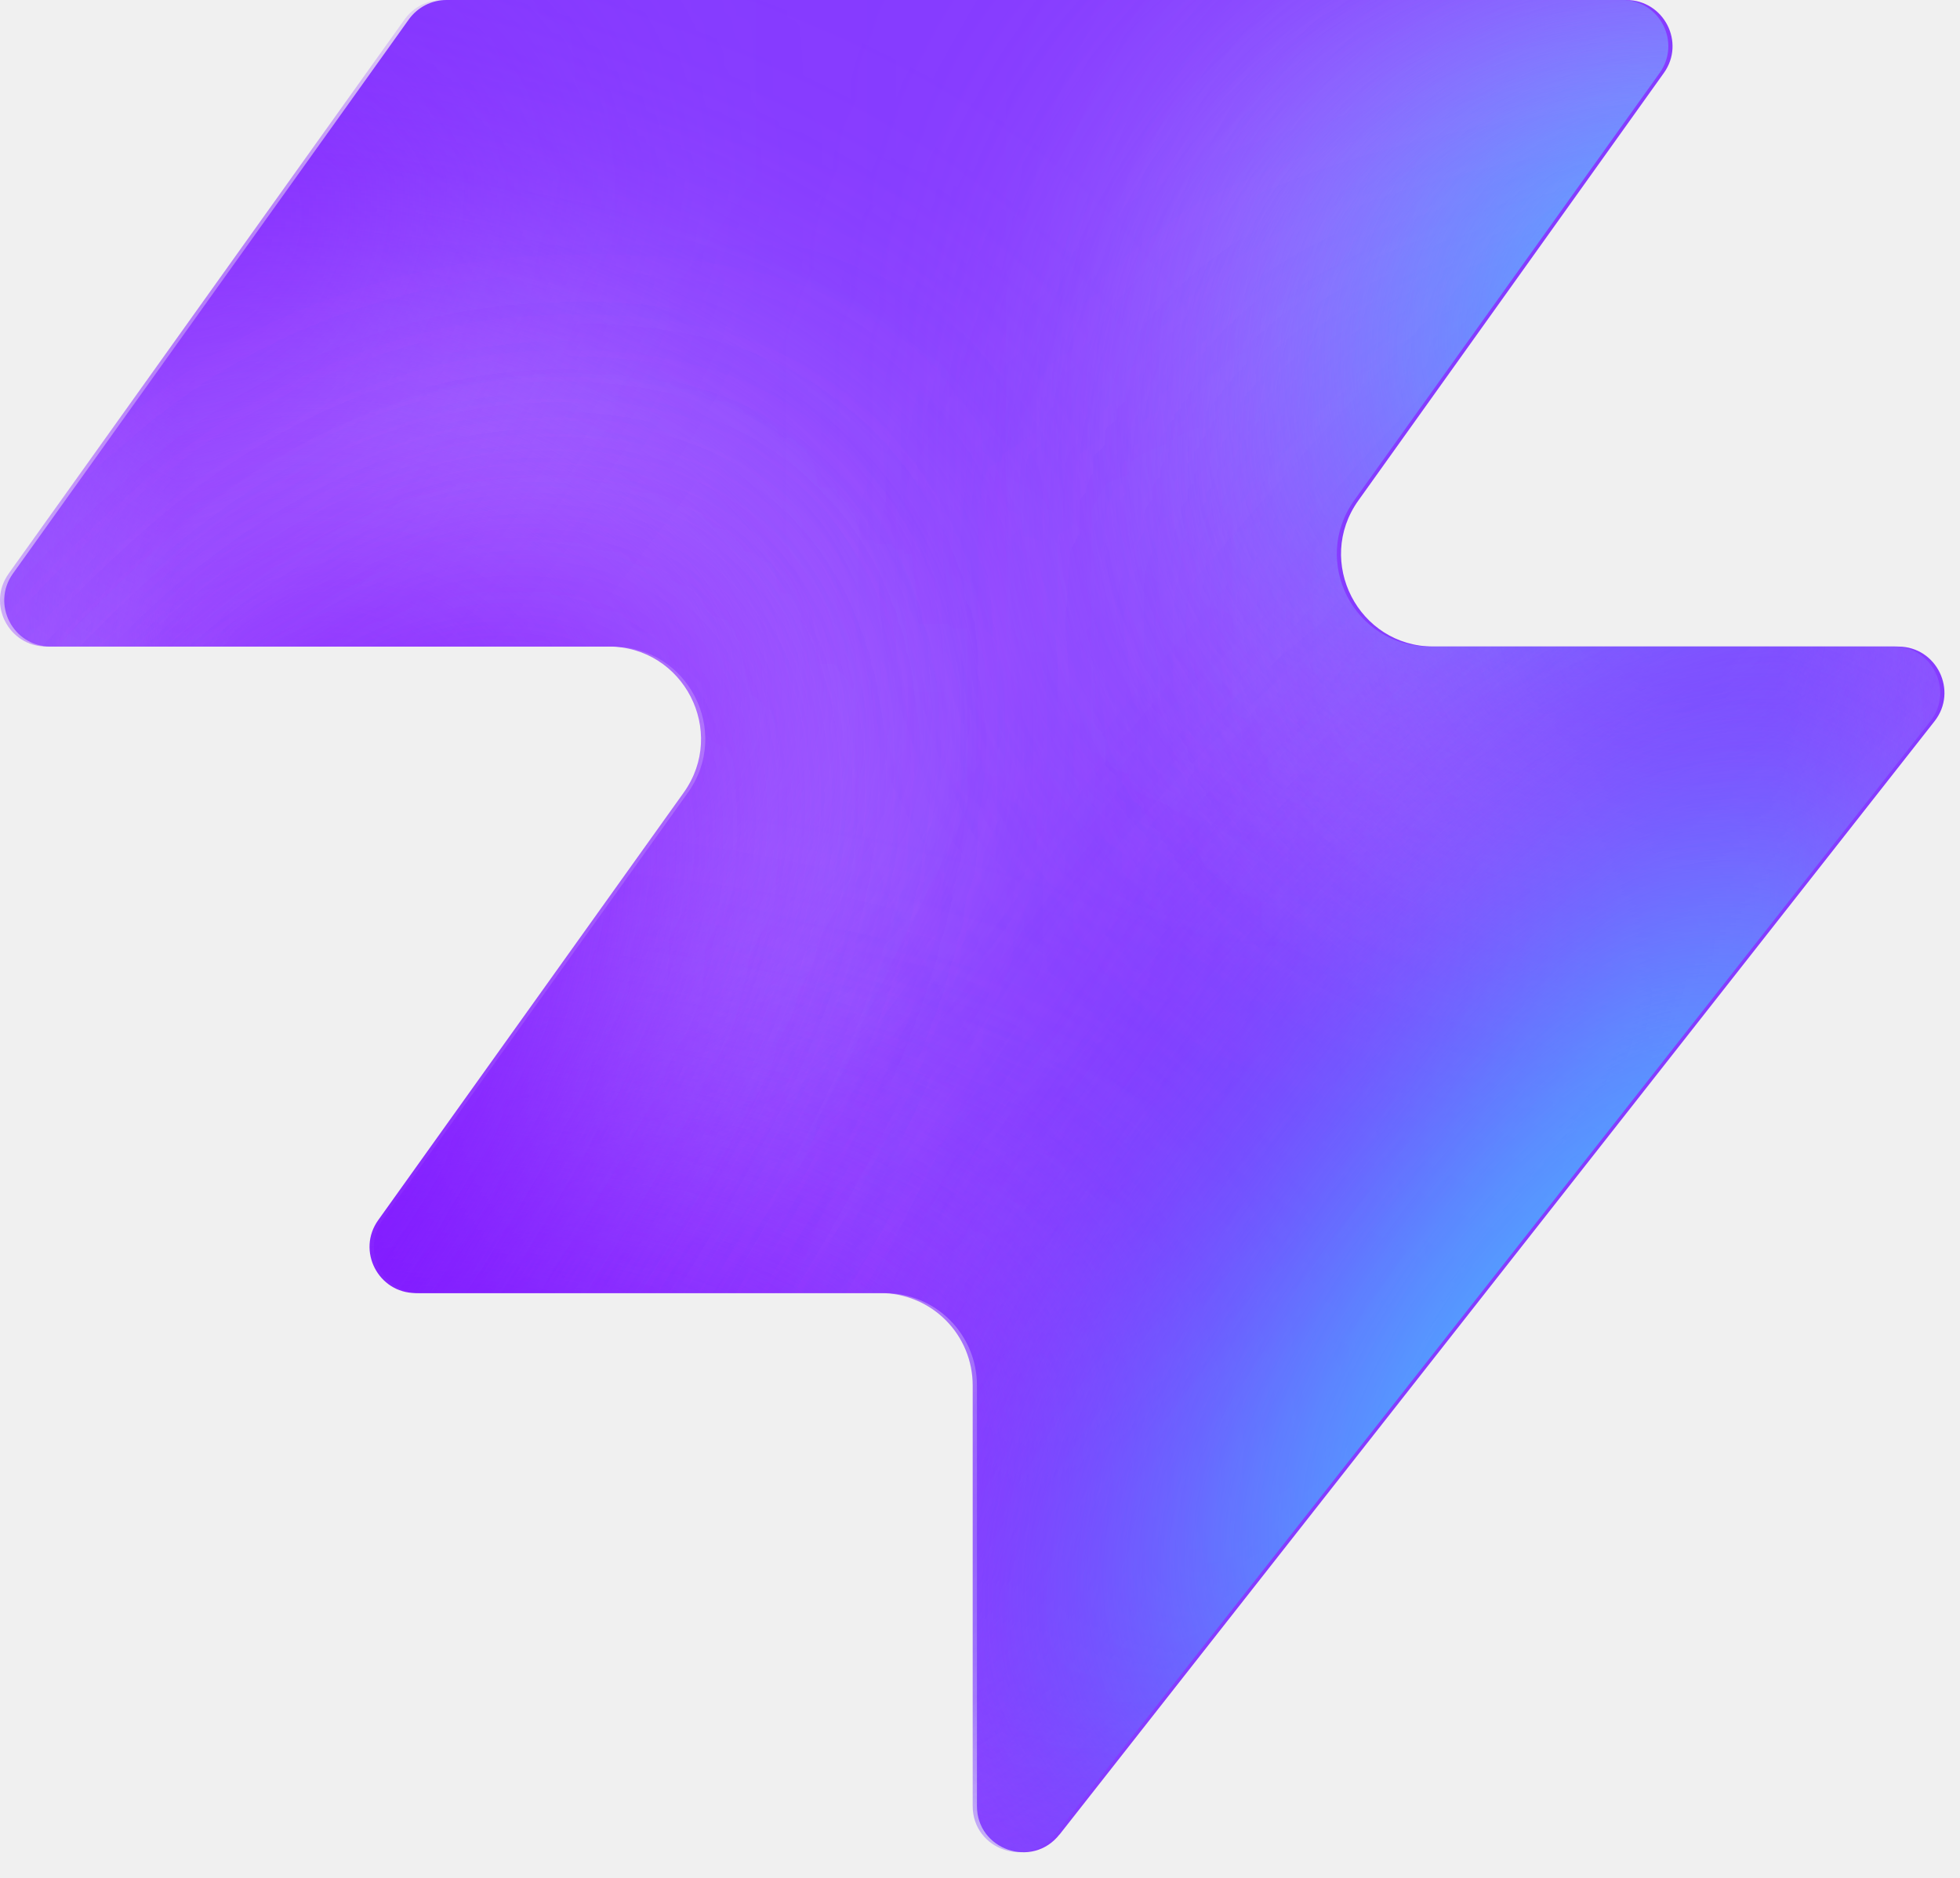
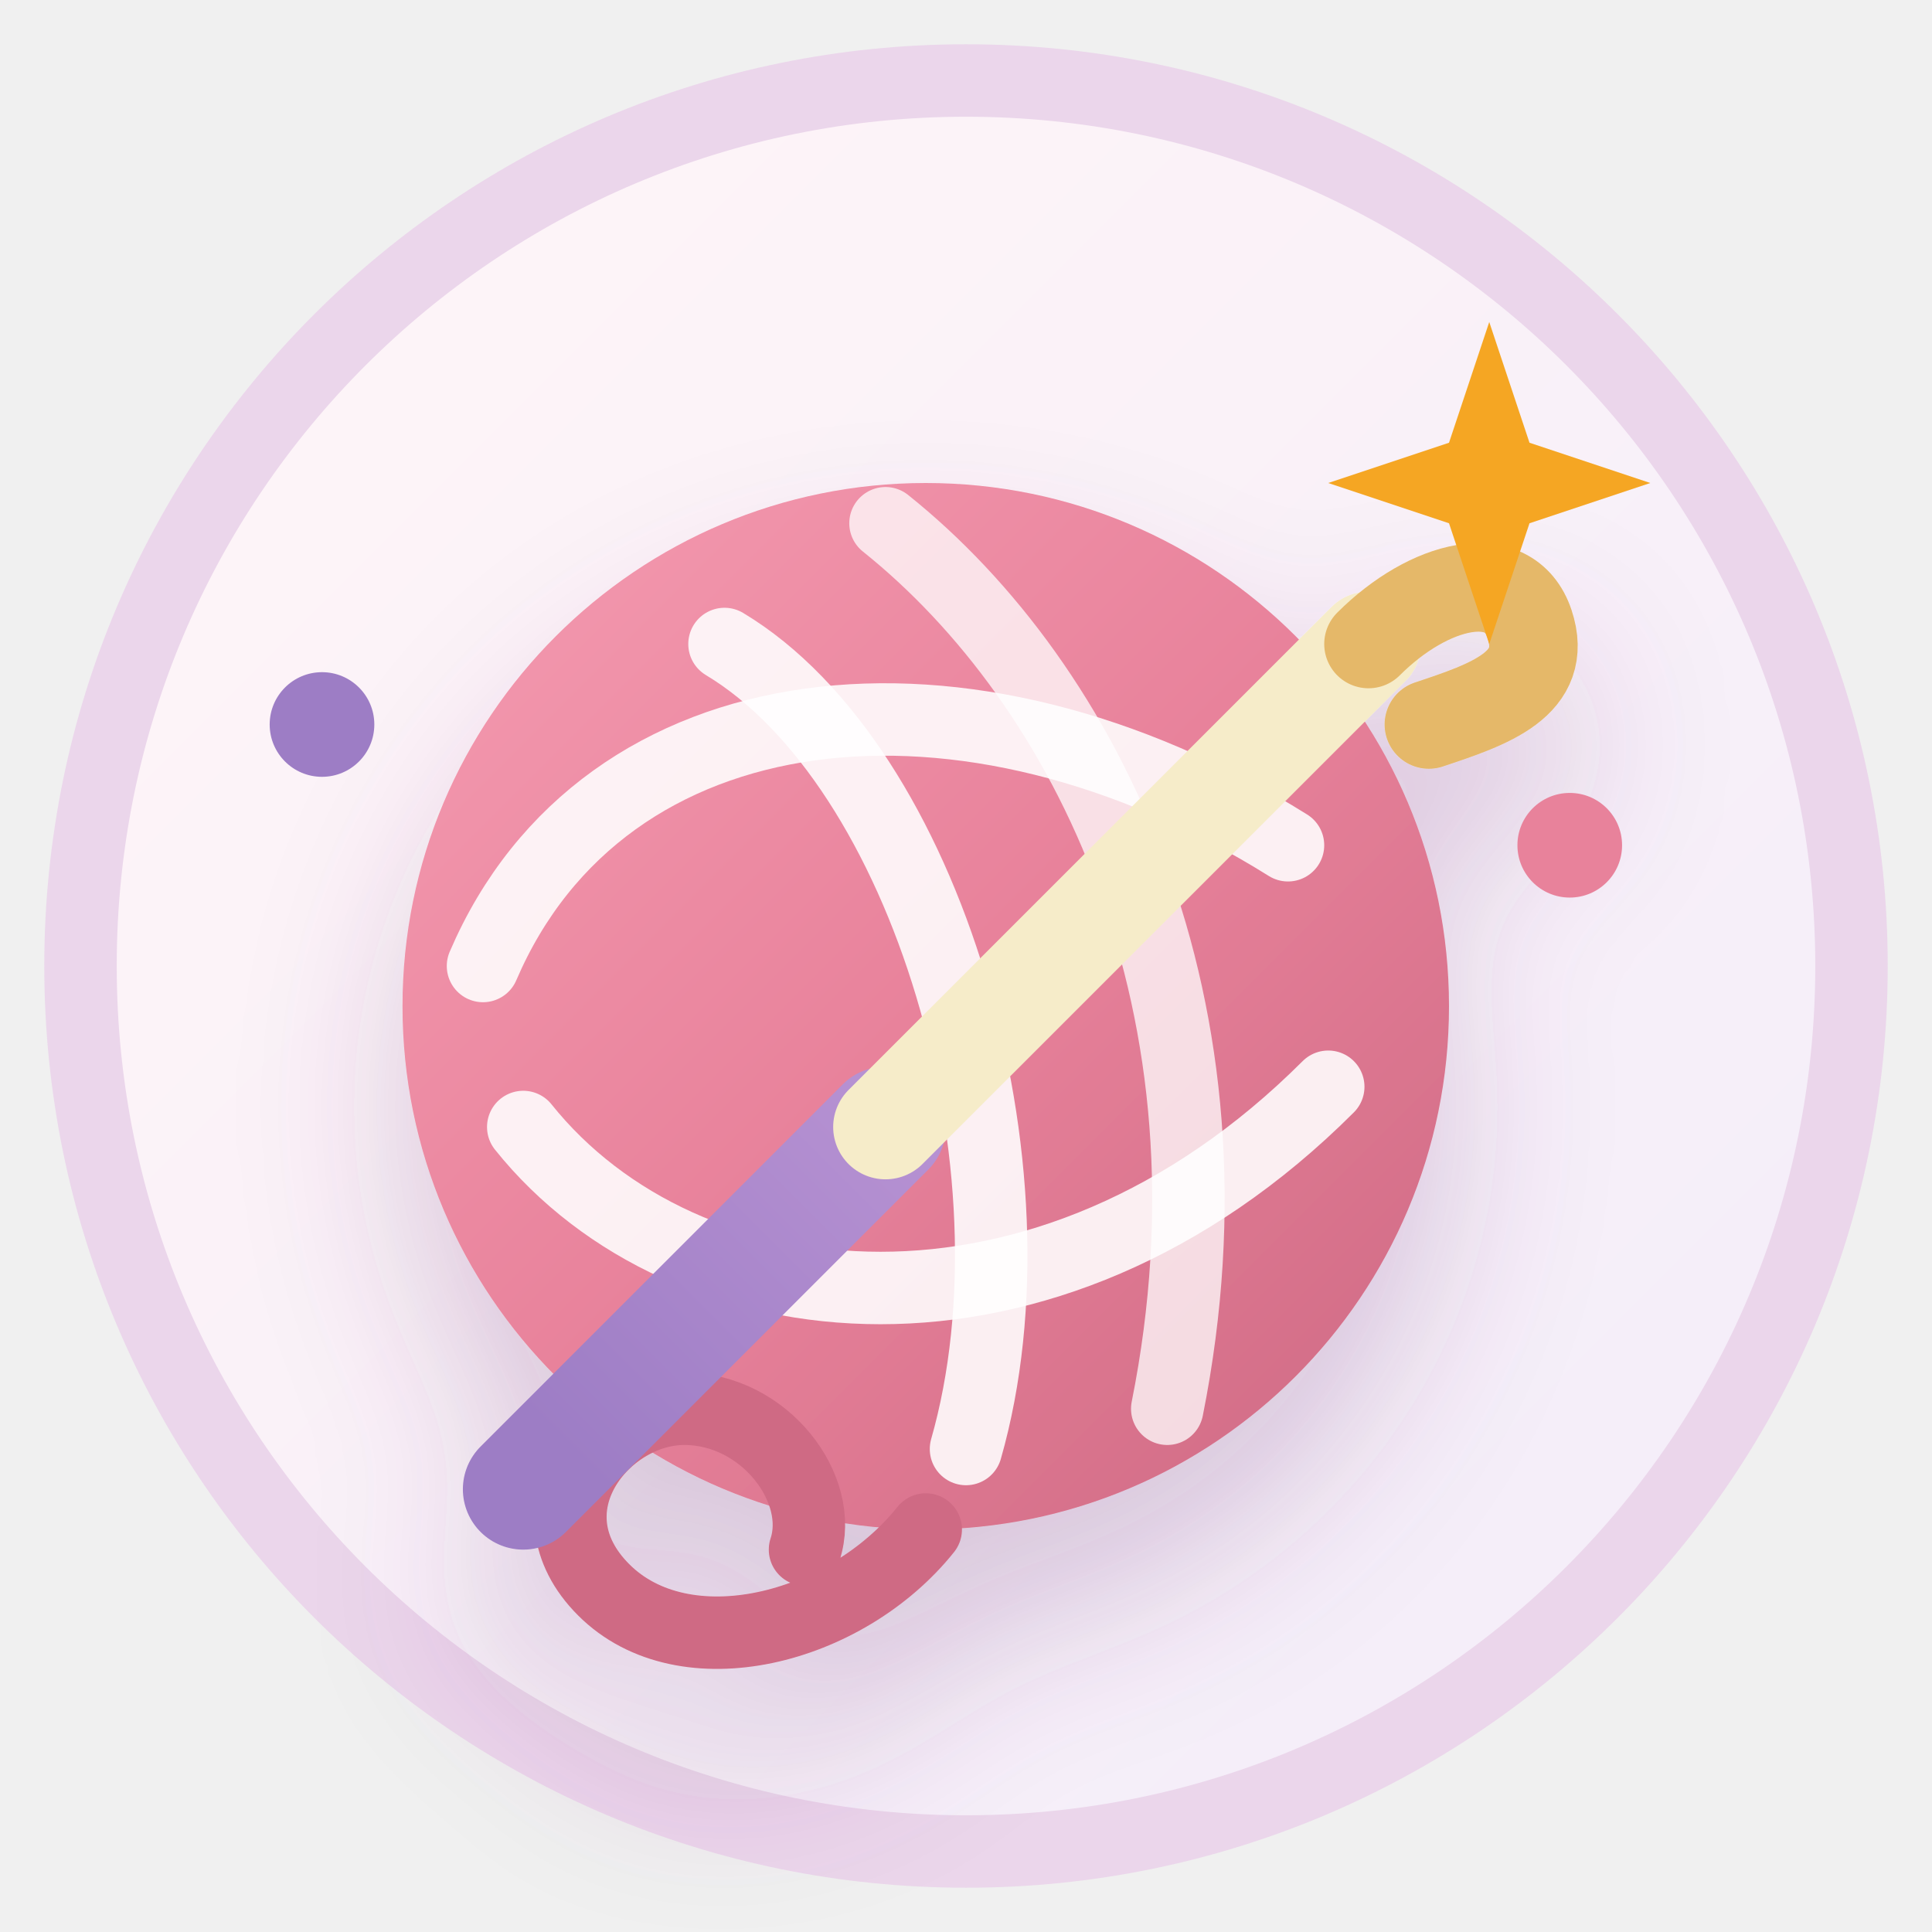
- <svg xmlns="http://www.w3.org/2000/svg" width="48" height="46" fill="none" viewBox="0 0 48 46">
-   <path fill="#863bff" d="M25.946 44.938c-.664.845-2.021.375-2.021-.698V33.937a2.26 2.26 0 0 0-2.262-2.262H10.287c-.92 0-1.456-1.04-.92-1.788l7.48-10.471c1.07-1.497 0-3.578-1.842-3.578H1.237c-.92 0-1.456-1.04-.92-1.788L10.013.474c.214-.297.556-.474.92-.474h28.894c.92 0 1.456 1.04.92 1.788l-7.48 10.471c-1.07 1.498 0 3.579 1.842 3.579h11.377c.943 0 1.473 1.088.89 1.83L25.947 44.94z" style="fill:#863bff;fill:color(display-p3 .525 .23 1);fill-opacity:1" />
-   <mask id="a" width="48" height="46" x="0" y="0" maskUnits="userSpaceOnUse" style="mask-type:alpha">
-     <path fill="#000" d="M25.842 44.938c-.664.844-2.021.375-2.021-.698V33.937a2.26 2.26 0 0 0-2.262-2.262H10.183c-.92 0-1.456-1.04-.92-1.788l7.48-10.471c1.07-1.498 0-3.579-1.842-3.579H1.133c-.92 0-1.456-1.04-.92-1.787L9.91.473c.214-.297.556-.474.92-.474h28.894c.92 0 1.456 1.04.92 1.788l-7.48 10.471c-1.07 1.498 0 3.578 1.842 3.578h11.377c.943 0 1.473 1.088.89 1.832L25.843 44.94z" style="fill:#000;fill-opacity:1" />
-   </mask>
-   <g mask="url(#a)">
-     <g filter="url(#b)">
-       <ellipse cx="5.508" cy="14.704" fill="#ede6ff" rx="5.508" ry="14.704" style="fill:#ede6ff;fill:color(display-p3 .927 .903 1);fill-opacity:1" transform="matrix(.00324 1 1 -.00324 -4.47 31.516)" />
-     </g>
-     <g filter="url(#c)">
-       <ellipse cx="10.399" cy="29.851" fill="#ede6ff" rx="10.399" ry="29.851" style="fill:#ede6ff;fill:color(display-p3 .927 .903 1);fill-opacity:1" transform="matrix(.00324 1 1 -.00324 -39.328 7.883)" />
-     </g>
-     <g filter="url(#d)">
-       <ellipse cx="5.508" cy="30.487" fill="#7e14ff" rx="5.508" ry="30.487" style="fill:#7e14ff;fill:color(display-p3 .492 .077 1);fill-opacity:1" transform="rotate(89.814 -25.913 -14.639)scale(1 -1)" />
-     </g>
-     <g filter="url(#e)">
-       <ellipse cx="5.508" cy="30.599" fill="#7e14ff" rx="5.508" ry="30.599" style="fill:#7e14ff;fill:color(display-p3 .492 .077 1);fill-opacity:1" transform="rotate(89.814 -32.644 -3.334)scale(1 -1)" />
-     </g>
-     <g filter="url(#f)">
-       <ellipse cx="5.508" cy="30.599" fill="#7e14ff" rx="5.508" ry="30.599" style="fill:#7e14ff;fill:color(display-p3 .492 .077 1);fill-opacity:1" transform="matrix(.00324 1 1 -.00324 -34.34 30.47)" />
-     </g>
-     <g filter="url(#g)">
-       <ellipse cx="14.072" cy="22.078" fill="#ede6ff" rx="14.072" ry="22.078" style="fill:#ede6ff;fill:color(display-p3 .927 .903 1);fill-opacity:1" transform="rotate(93.35 24.506 48.493)scale(-1 1)" />
-     </g>
-     <g filter="url(#h)">
-       <ellipse cx="3.47" cy="21.501" fill="#7e14ff" rx="3.47" ry="21.501" style="fill:#7e14ff;fill:color(display-p3 .492 .077 1);fill-opacity:1" transform="rotate(89.009 28.708 47.59)scale(-1 1)" />
-     </g>
-     <g filter="url(#i)">
-       <ellipse cx="3.47" cy="21.501" fill="#7e14ff" rx="3.47" ry="21.501" style="fill:#7e14ff;fill:color(display-p3 .492 .077 1);fill-opacity:1" transform="rotate(89.009 28.708 47.59)scale(-1 1)" />
-     </g>
-     <g filter="url(#j)">
-       <ellipse cx=".387" cy="8.972" fill="#7e14ff" rx="4.407" ry="29.108" style="fill:#7e14ff;fill:color(display-p3 .492 .077 1);fill-opacity:1" transform="rotate(39.51 .387 8.972)" />
-     </g>
-     <g filter="url(#k)">
-       <ellipse cx="47.523" cy="-6.092" fill="#7e14ff" rx="4.407" ry="29.108" style="fill:#7e14ff;fill:color(display-p3 .492 .077 1);fill-opacity:1" transform="rotate(37.892 47.523 -6.092)" />
-     </g>
-     <g filter="url(#l)">
-       <ellipse cx="41.412" cy="6.333" fill="#47bfff" rx="5.971" ry="9.665" style="fill:#47bfff;fill:color(display-p3 .28 .748 1);fill-opacity:1" transform="rotate(37.892 41.412 6.333)" />
-     </g>
-     <g filter="url(#m)">
-       <ellipse cx="-1.879" cy="38.332" fill="#7e14ff" rx="4.407" ry="29.108" style="fill:#7e14ff;fill:color(display-p3 .492 .077 1);fill-opacity:1" transform="rotate(37.892 -1.88 38.332)" />
-     </g>
-     <g filter="url(#n)">
-       <ellipse cx="-1.879" cy="38.332" fill="#7e14ff" rx="4.407" ry="29.108" style="fill:#7e14ff;fill:color(display-p3 .492 .077 1);fill-opacity:1" transform="rotate(37.892 -1.88 38.332)" />
-     </g>
-     <g filter="url(#o)">
-       <ellipse cx="35.651" cy="29.907" fill="#7e14ff" rx="4.407" ry="29.108" style="fill:#7e14ff;fill:color(display-p3 .492 .077 1);fill-opacity:1" transform="rotate(37.892 35.651 29.907)" />
-     </g>
-     <g filter="url(#p)">
-       <ellipse cx="38.418" cy="32.4" fill="#47bfff" rx="5.971" ry="15.297" style="fill:#47bfff;fill:color(display-p3 .28 .748 1);fill-opacity:1" transform="rotate(37.892 38.418 32.4)" />
-     </g>
-   </g>
+ <svg xmlns="http://www.w3.org/2000/svg" width="48" height="48" viewBox="0 0 48 48" fill="none">
  <defs>
-     <filter id="b" width="60.045" height="41.654" x="-19.77" y="16.149" color-interpolation-filters="sRGB" filterUnits="userSpaceOnUse">
-       <feFlood flood-opacity="0" result="BackgroundImageFix" />
-       <feBlend in="SourceGraphic" in2="BackgroundImageFix" result="shape" />
-       <feGaussianBlur result="effect1_foregroundBlur_2002_17158" stdDeviation="7.659" />
-     </filter>
-     <filter id="c" width="90.34" height="51.437" x="-54.613" y="-7.533" color-interpolation-filters="sRGB" filterUnits="userSpaceOnUse">
-       <feFlood flood-opacity="0" result="BackgroundImageFix" />
-       <feBlend in="SourceGraphic" in2="BackgroundImageFix" result="shape" />
-       <feGaussianBlur result="effect1_foregroundBlur_2002_17158" stdDeviation="7.659" />
-     </filter>
-     <filter id="d" width="79.355" height="29.4" x="-49.64" y="2.03" color-interpolation-filters="sRGB" filterUnits="userSpaceOnUse">
-       <feFlood flood-opacity="0" result="BackgroundImageFix" />
-       <feBlend in="SourceGraphic" in2="BackgroundImageFix" result="shape" />
-       <feGaussianBlur result="effect1_foregroundBlur_2002_17158" stdDeviation="4.596" />
-     </filter>
-     <filter id="e" width="79.579" height="29.4" x="-45.045" y="20.029" color-interpolation-filters="sRGB" filterUnits="userSpaceOnUse">
-       <feFlood flood-opacity="0" result="BackgroundImageFix" />
-       <feBlend in="SourceGraphic" in2="BackgroundImageFix" result="shape" />
-       <feGaussianBlur result="effect1_foregroundBlur_2002_17158" stdDeviation="4.596" />
-     </filter>
-     <filter id="f" width="79.579" height="29.4" x="-43.513" y="21.178" color-interpolation-filters="sRGB" filterUnits="userSpaceOnUse">
-       <feFlood flood-opacity="0" result="BackgroundImageFix" />
-       <feBlend in="SourceGraphic" in2="BackgroundImageFix" result="shape" />
-       <feGaussianBlur result="effect1_foregroundBlur_2002_17158" stdDeviation="4.596" />
-     </filter>
-     <filter id="g" width="74.749" height="58.852" x="15.756" y="-17.901" color-interpolation-filters="sRGB" filterUnits="userSpaceOnUse">
-       <feFlood flood-opacity="0" result="BackgroundImageFix" />
-       <feBlend in="SourceGraphic" in2="BackgroundImageFix" result="shape" />
-       <feGaussianBlur result="effect1_foregroundBlur_2002_17158" stdDeviation="7.659" />
-     </filter>
-     <filter id="h" width="61.377" height="25.362" x="23.548" y="2.284" color-interpolation-filters="sRGB" filterUnits="userSpaceOnUse">
-       <feFlood flood-opacity="0" result="BackgroundImageFix" />
-       <feBlend in="SourceGraphic" in2="BackgroundImageFix" result="shape" />
-       <feGaussianBlur result="effect1_foregroundBlur_2002_17158" stdDeviation="4.596" />
-     </filter>
-     <filter id="i" width="61.377" height="25.362" x="23.548" y="2.284" color-interpolation-filters="sRGB" filterUnits="userSpaceOnUse">
-       <feFlood flood-opacity="0" result="BackgroundImageFix" />
-       <feBlend in="SourceGraphic" in2="BackgroundImageFix" result="shape" />
-       <feGaussianBlur result="effect1_foregroundBlur_2002_17158" stdDeviation="4.596" />
-     </filter>
-     <filter id="j" width="56.045" height="63.649" x="-27.636" y="-22.853" color-interpolation-filters="sRGB" filterUnits="userSpaceOnUse">
-       <feFlood flood-opacity="0" result="BackgroundImageFix" />
-       <feBlend in="SourceGraphic" in2="BackgroundImageFix" result="shape" />
-       <feGaussianBlur result="effect1_foregroundBlur_2002_17158" stdDeviation="4.596" />
-     </filter>
-     <filter id="k" width="54.814" height="64.646" x="20.116" y="-38.415" color-interpolation-filters="sRGB" filterUnits="userSpaceOnUse">
-       <feFlood flood-opacity="0" result="BackgroundImageFix" />
-       <feBlend in="SourceGraphic" in2="BackgroundImageFix" result="shape" />
-       <feGaussianBlur result="effect1_foregroundBlur_2002_17158" stdDeviation="4.596" />
-     </filter>
-     <filter id="l" width="33.541" height="35.313" x="24.641" y="-11.323" color-interpolation-filters="sRGB" filterUnits="userSpaceOnUse">
-       <feFlood flood-opacity="0" result="BackgroundImageFix" />
-       <feBlend in="SourceGraphic" in2="BackgroundImageFix" result="shape" />
-       <feGaussianBlur result="effect1_foregroundBlur_2002_17158" stdDeviation="4.596" />
-     </filter>
-     <filter id="m" width="54.814" height="64.646" x="-29.286" y="6.009" color-interpolation-filters="sRGB" filterUnits="userSpaceOnUse">
-       <feFlood flood-opacity="0" result="BackgroundImageFix" />
-       <feBlend in="SourceGraphic" in2="BackgroundImageFix" result="shape" />
-       <feGaussianBlur result="effect1_foregroundBlur_2002_17158" stdDeviation="4.596" />
-     </filter>
-     <filter id="n" width="54.814" height="64.646" x="-29.286" y="6.009" color-interpolation-filters="sRGB" filterUnits="userSpaceOnUse">
-       <feFlood flood-opacity="0" result="BackgroundImageFix" />
-       <feBlend in="SourceGraphic" in2="BackgroundImageFix" result="shape" />
-       <feGaussianBlur result="effect1_foregroundBlur_2002_17158" stdDeviation="4.596" />
-     </filter>
-     <filter id="o" width="54.814" height="64.646" x="8.244" y="-2.416" color-interpolation-filters="sRGB" filterUnits="userSpaceOnUse">
-       <feFlood flood-opacity="0" result="BackgroundImageFix" />
-       <feBlend in="SourceGraphic" in2="BackgroundImageFix" result="shape" />
-       <feGaussianBlur result="effect1_foregroundBlur_2002_17158" stdDeviation="4.596" />
-     </filter>
-     <filter id="p" width="39.409" height="43.623" x="18.713" y="10.588" color-interpolation-filters="sRGB" filterUnits="userSpaceOnUse">
-       <feFlood flood-opacity="0" result="BackgroundImageFix" />
-       <feBlend in="SourceGraphic" in2="BackgroundImageFix" result="shape" />
-       <feGaussianBlur result="effect1_foregroundBlur_2002_17158" stdDeviation="4.596" />
+     <linearGradient id="logoBgGrad" x1="4" y1="4" x2="44" y2="44" gradientUnits="userSpaceOnUse">
+       <stop offset="0%" stop-color="#fff5f8" />
+       <stop offset="100%" stop-color="#f3edf9" />
+     </linearGradient>
+     <linearGradient id="logoYarnGrad" x1="12" y1="12" x2="36" y2="36" gradientUnits="userSpaceOnUse">
+       <stop offset="0%" stop-color="#f49ab0" />
+       <stop offset="50%" stop-color="#e8829b" />
+       <stop offset="100%" stop-color="#cf6a84" />
+     </linearGradient>
+     <linearGradient id="logoHookGrad" x1="14" y1="36" x2="38" y2="12" gradientUnits="userSpaceOnUse">
+       <stop offset="0%" stop-color="#9d7dc5" />
+       <stop offset="50%" stop-color="#c19ad8" />
+       <stop offset="100%" stop-color="#e8c288" />
+     </linearGradient>
+     <filter id="logoShadow" x="0" y="2" width="48" height="46" filterUnits="userSpaceOnUse">
+       <feDropShadow dx="0" dy="2.5" stdDeviation="2" flood-color="#733c76" flood-opacity="0.22" />
    </filter>
  </defs>
+   <circle cx="24" cy="24" r="22" fill="url(#logoBgGrad)" stroke="#ebd6eb" stroke-width="1.8" />
+   <g filter="url(#logoShadow)">
+     <circle cx="23" cy="25" r="13" fill="url(#logoYarnGrad)" />
+     <path d="M12 24C15 17 24 16 32 21" stroke="#ffffff" stroke-width="1.8" stroke-linecap="round" stroke-opacity="0.88" />
+     <path d="M13 28C17 33 26 34 33 27" stroke="#ffffff" stroke-width="1.8" stroke-linecap="round" stroke-opacity="0.88" />
+     <path d="M18 16C23 19 26 29 24 36" stroke="#ffffff" stroke-width="1.8" stroke-linecap="round" stroke-opacity="0.88" />
+     <path d="M22 13C27 17 31 25 29 35" stroke="#ffffff" stroke-width="1.8" stroke-linecap="round" stroke-opacity="0.75" />
+     <path d="M23 38C21 40.5 17 41.5 15 39.5C13 37.5 15 35 17 35C19 35 20.5 37 20 38.5" stroke="#cf6a84" stroke-width="1.8" stroke-linecap="round" fill="none" />
+     <path d="M13 37L22 28" stroke="url(#logoHookGrad)" stroke-width="3" stroke-linecap="round" />
+     <path d="M22 28L34 16" stroke="#f6ecc9" stroke-width="2.6" stroke-linecap="round" />
+     <path d="M34 16C35.5 14.5 37.5 14 38 15.5C38.5 17 37 17.5 35.5 18" stroke="#e5b869" stroke-width="2.2" stroke-linecap="round" stroke-linejoin="round" />
+   </g>
+   <path d="M37 8L38 11L41 12L38 13L37 16L36 13L33 12L36 11Z" fill="#f5a623" />
+   <circle cx="39" cy="21" r="1.3" fill="#e8829b" />
+   <circle cx="8" cy="18" r="1.3" fill="#9d7dc5" />
</svg>
